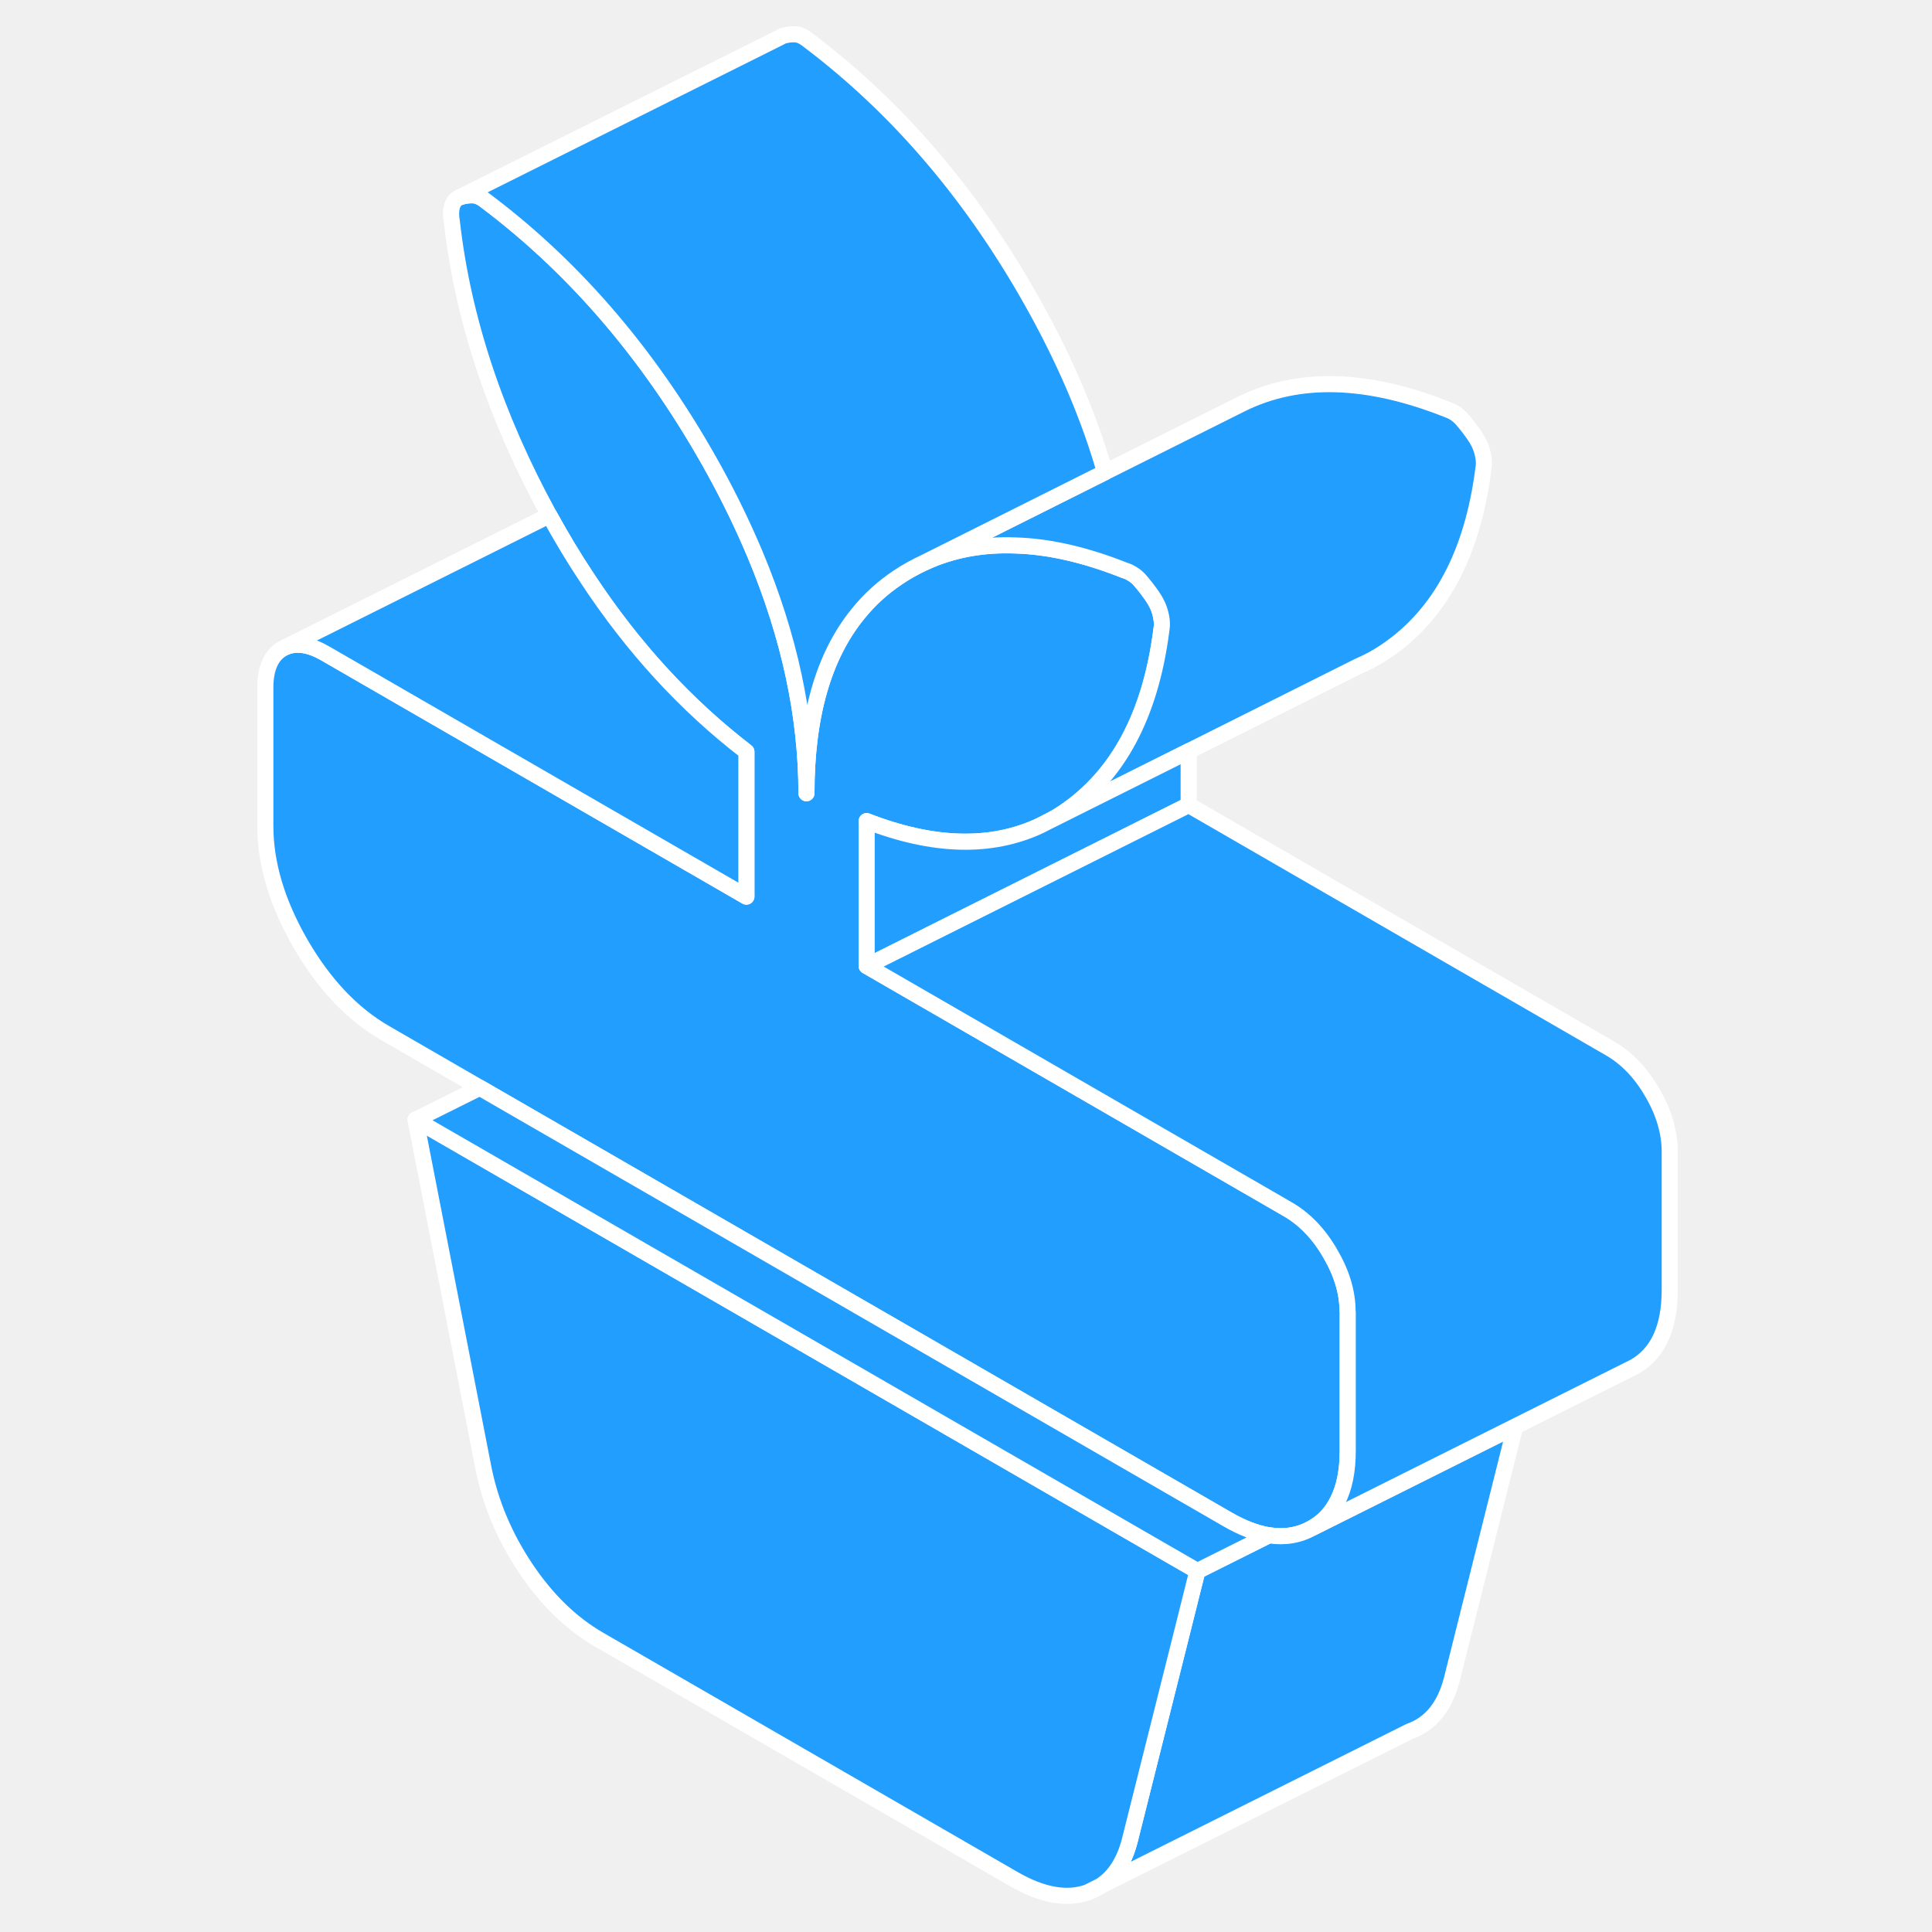
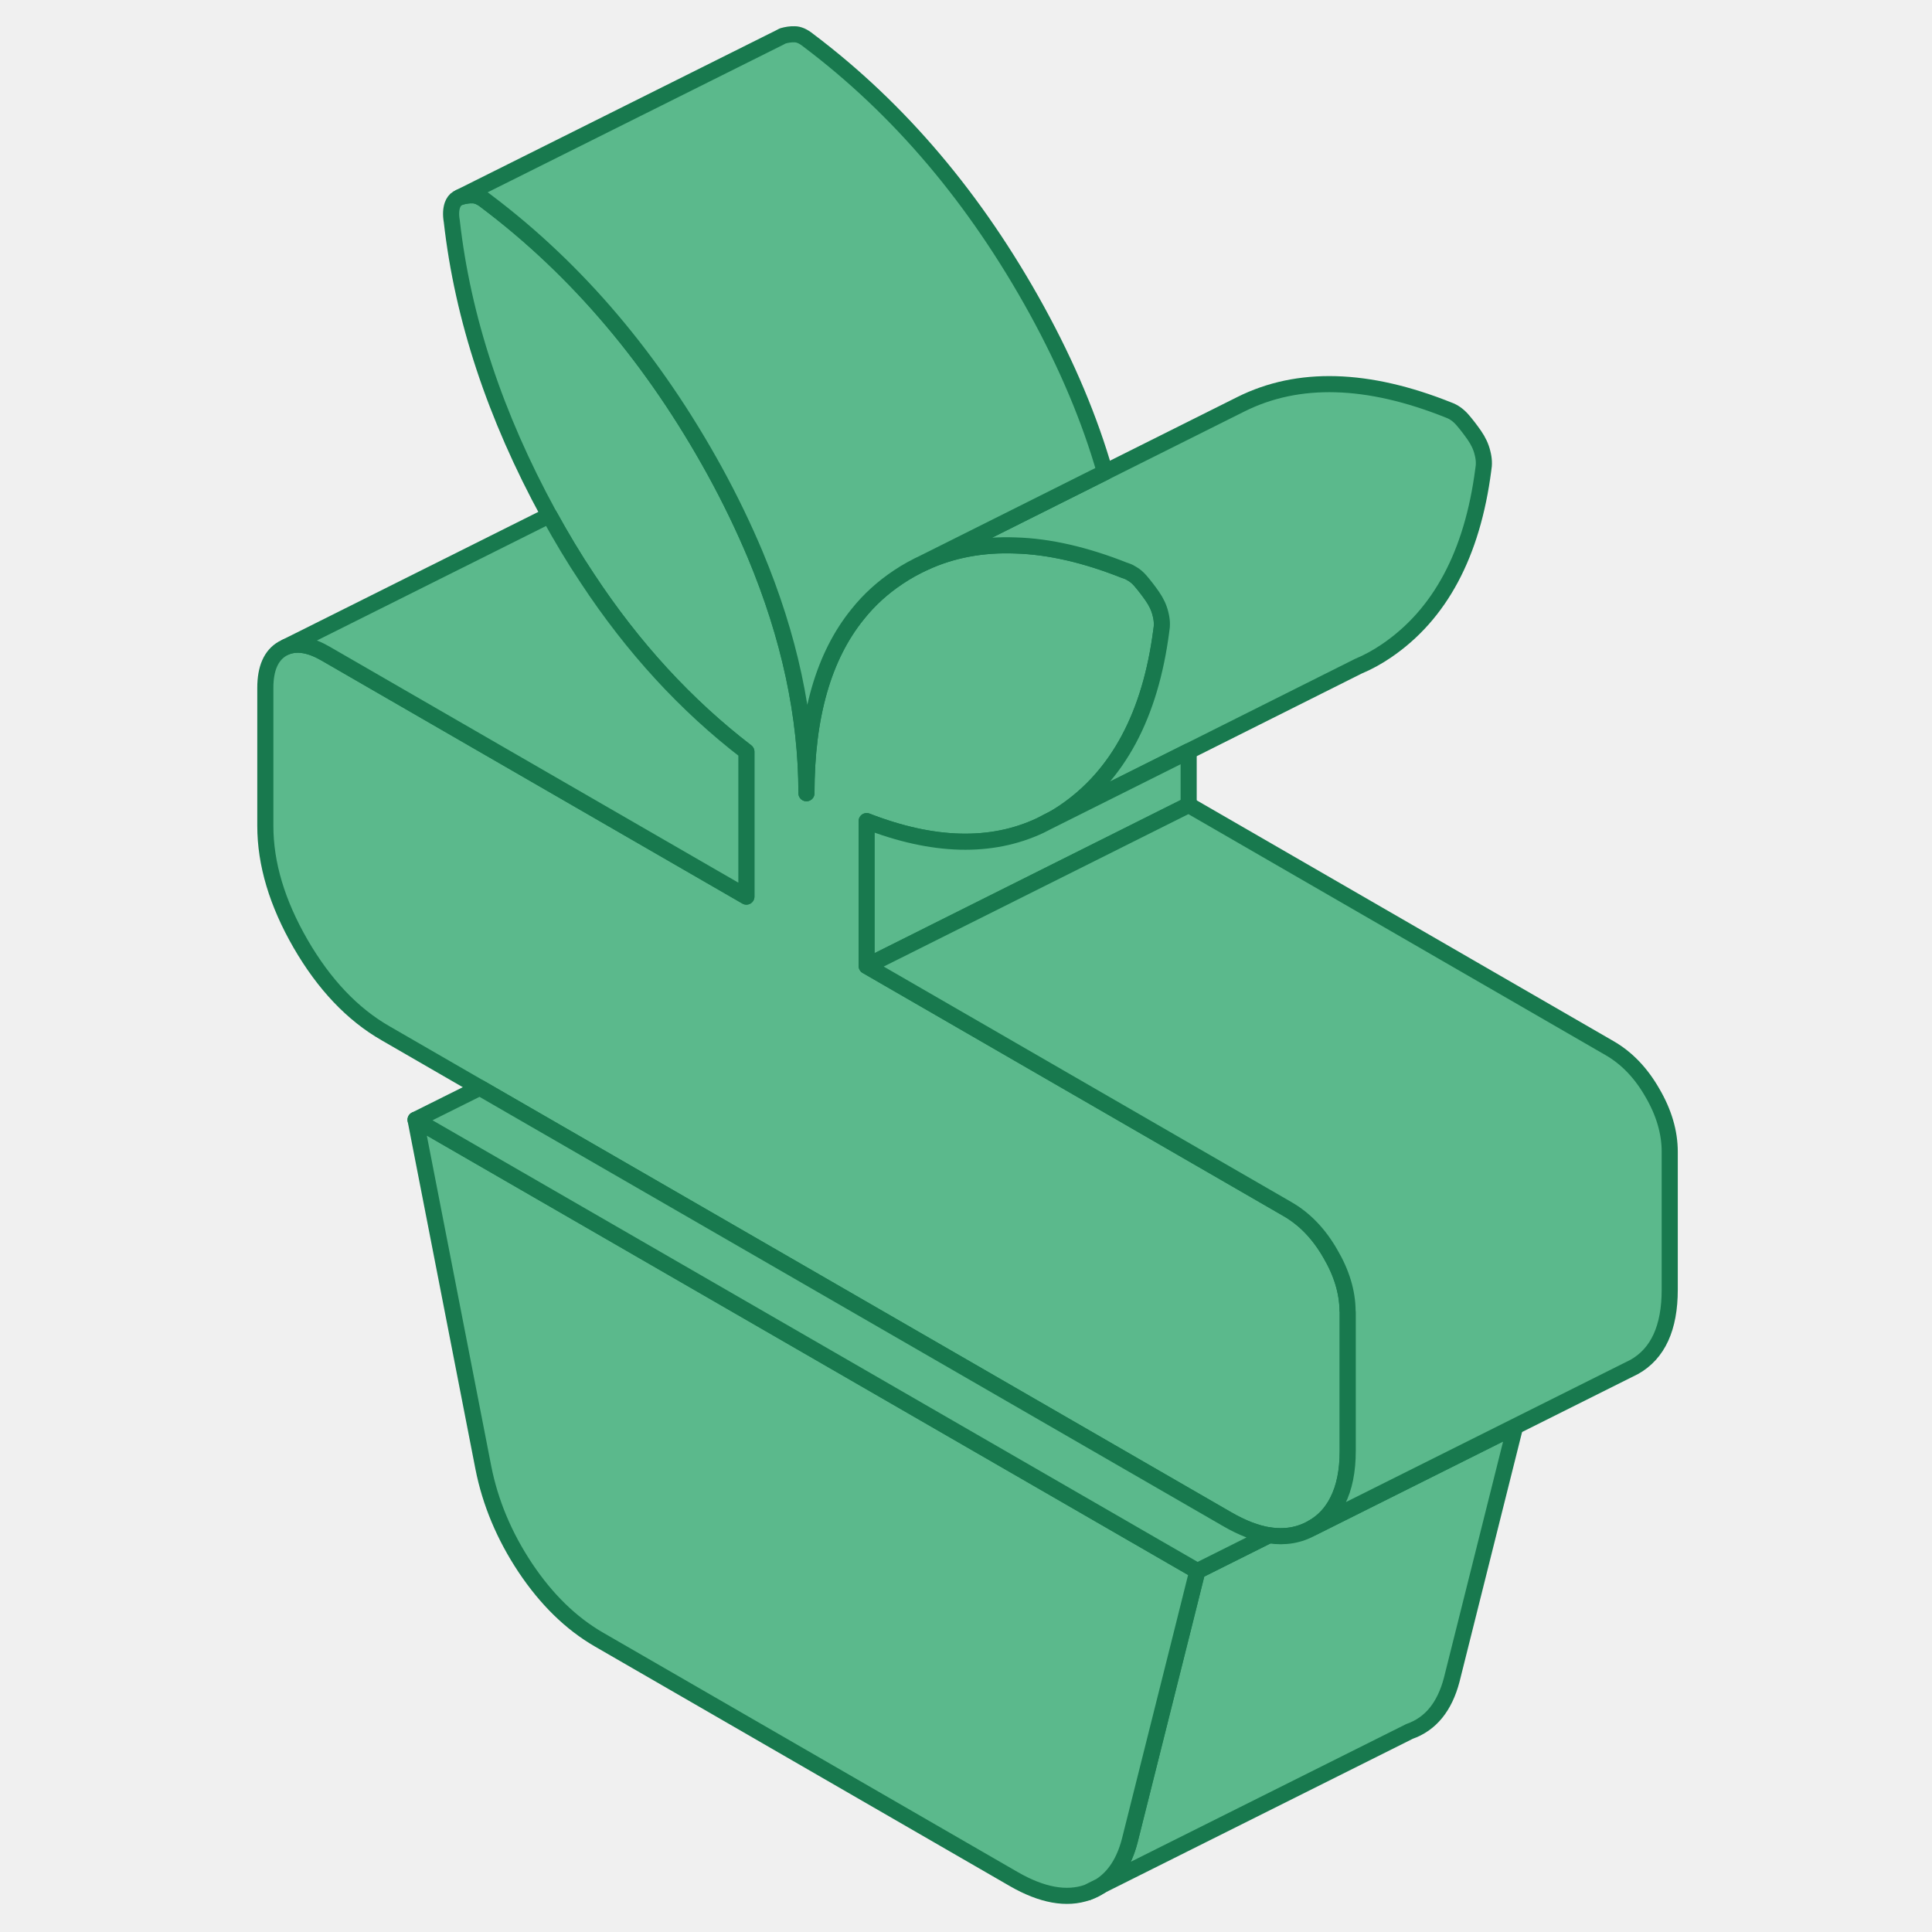
- <svg xmlns="http://www.w3.org/2000/svg" width="48" height="48" viewBox="0 0 92 120" fill="#229EFF" stroke-width="1px" stroke-linecap="round" stroke-linejoin="round">
-   <path d="M53.56 117.54C53.85 117.44 54.12 117.31 54.36 117.14L53.56 117.54Z" stroke="white" stroke-linejoin="round" />
-   <path d="M69.71 81.54V90.11C69.71 91.37 69.5 92.4 69.08 93.22C68.72 93.95 68.2 94.51 67.51 94.9C66.7 95.36 65.81 95.51 64.82 95.36H64.81C64.01 95.23 63.16 94.9 62.24 94.37L35.6 78.99L15.8 67.56L9.95 64.18C7.89 63 6.13 61.14 4.67 58.62C3.21 56.09 2.48 53.65 2.48 51.3V42.72C2.48 41.51 2.84 40.7 3.55 40.29L3.77 40.18C4.45 39.91 5.26 40.04 6.21 40.59L32.36 55.69V46.69C28.61 43.81 25.31 40.22 22.48 35.92C21.65 34.68 20.87 33.37 20.12 32.01C20.11 31.99 20.09 31.96 20.08 31.94C16.75 25.84 14.74 19.77 14.06 13.73C13.99 13.34 14.01 13 14.1 12.74C14.17 12.55 14.27 12.41 14.42 12.32L14.56 12.25C14.56 12.25 14.6 12.24 14.62 12.23C14.87 12.16 15.11 12.12 15.36 12.13C15.61 12.13 15.89 12.25 16.2 12.5C21.87 16.77 26.6 22.36 30.4 29.27C31.36 31.02 32.19 32.75 32.91 34.46C35.03 39.54 36.09 44.47 36.09 49.27C36.09 44.47 37.15 40.76 39.28 38.14C39.99 37.25 40.83 36.49 41.79 35.85C42.31 35.5 42.86 35.2 43.42 34.94C45.14 34.15 47.02 33.8 49.08 33.88C51.16 33.94 53.42 34.46 55.86 35.43C55.9 35.44 55.94 35.45 55.98 35.47C56.1 35.51 56.21 35.57 56.32 35.64C56.5 35.74 56.67 35.89 56.82 36.06C57.07 36.35 57.32 36.67 57.57 37.03C57.82 37.39 57.99 37.75 58.08 38.13C58.18 38.51 58.19 38.85 58.13 39.17C57.45 44.42 55.44 48.17 52.11 50.43C51.77 50.66 51.43 50.87 51.07 51.04L50.6 51.28C47.57 52.7 43.97 52.61 39.83 51V60L65.97 75.1C67.03 75.71 67.92 76.63 68.63 77.87C69.33 79.06 69.69 80.25 69.7 81.42C69.71 81.46 69.71 81.5 69.71 81.54Z" stroke="white" stroke-linejoin="round" />
-   <path d="M78.13 29.17C77.45 34.42 75.44 38.17 72.11 40.43C71.55 40.81 70.97 41.13 70.37 41.38L70.25 41.44L59.83 46.66L51.07 51.04C51.43 50.87 51.77 50.66 52.11 50.43C55.44 48.17 57.45 44.42 58.13 39.17C58.19 38.85 58.18 38.51 58.08 38.13C57.99 37.75 57.82 37.39 57.57 37.03C57.32 36.67 57.07 36.35 56.82 36.06C56.67 35.89 56.5 35.74 56.32 35.64C56.21 35.57 56.1 35.51 55.98 35.47C55.94 35.45 55.9 35.44 55.86 35.43C53.42 34.46 51.16 33.94 49.08 33.88C47.02 33.8 45.14 34.15 43.42 34.94L47.9 32.7L54.63 29.33L63.07 25.11C66.63 23.33 70.94 23.45 75.98 25.47C76.29 25.58 76.57 25.78 76.82 26.06C77.07 26.35 77.32 26.67 77.57 27.03C77.82 27.39 77.99 27.75 78.08 28.13C78.18 28.51 78.19 28.85 78.13 29.17Z" stroke="white" stroke-linejoin="round" />
-   <path d="M54.63 29.33L47.9 32.7L43.42 34.94C42.86 35.2 42.31 35.5 41.79 35.85C40.83 36.49 39.99 37.25 39.28 38.14C37.15 40.76 36.09 44.47 36.09 49.27C36.09 44.47 35.03 39.54 32.91 34.46C32.19 32.75 31.36 31.02 30.4 29.27C26.6 22.36 21.87 16.77 16.2 12.5C15.89 12.25 15.61 12.13 15.36 12.13C15.11 12.12 14.87 12.16 14.62 12.23C14.6 12.23 14.58 12.23 14.56 12.25L34.39 2.35L34.62 2.23C34.87 2.16 35.11 2.12 35.36 2.13C35.61 2.13 35.89 2.25 36.2 2.5C41.87 6.77 46.6 12.36 50.4 19.27C52.27 22.68 53.69 26.04 54.63 29.33Z" stroke="white" stroke-linejoin="round" />
-   <path d="M59.83 46.66V50L39.94 59.95L39.83 59.88V51C43.97 52.61 47.57 52.7 50.6 51.28L51.07 51.04L59.83 46.66Z" stroke="white" stroke-linejoin="round" />
-   <path d="M32.36 46.69V55.69L6.21 40.59C5.26 40.04 4.45 39.91 3.77 40.18L20.12 32.01C20.87 33.37 21.65 34.68 22.48 35.92C25.31 40.22 28.61 43.81 32.36 46.69Z" stroke="white" stroke-linejoin="round" />
-   <path d="M80.11 88.6L76.17 104.33C75.73 106.01 74.86 107.08 73.55 107.54L54.35 117.14C55.22 116.58 55.83 115.64 56.17 114.33L59.46 101.22L60.37 97.58L64.81 95.36H64.82C65.81 95.51 66.7 95.36 67.51 94.9L80.11 88.6Z" stroke="white" stroke-linejoin="round" />
-   <path d="M60.37 97.58L59.46 101.22L56.17 114.33C55.83 115.64 55.22 116.58 54.35 117.14L53.55 117.54C52.25 118 50.72 117.72 48.98 116.72L23.21 101.84C21.46 100.83 19.94 99.34 18.63 97.38C17.32 95.41 16.45 93.33 16.02 91.15L11.81 69.55L36.86 84.01L60.37 97.58Z" stroke="white" stroke-linejoin="round" />
-   <path d="M89.71 71.54V80.11C89.71 82.47 88.98 84.07 87.51 84.9L67.51 94.9C68.2 94.51 68.72 93.95 69.08 93.23C69.5 92.4 69.71 91.37 69.71 90.11V81.54C69.71 81.54 69.71 81.46 69.7 81.42C69.69 80.25 69.33 79.06 68.63 77.87C67.92 76.63 67.03 75.71 65.97 75.1L39.83 60L39.94 59.95L59.83 50L85.97 65.1C87.03 65.71 87.92 66.63 88.63 67.87C89.35 69.1 89.71 70.33 89.71 71.54Z" stroke="white" stroke-linejoin="round" />
-   <path d="M64.81 95.36L60.37 97.58L36.86 84.01L11.81 69.55L15.8 67.56L35.6 78.99L62.24 94.37C63.16 94.9 64.01 95.23 64.81 95.36Z" stroke="white" stroke-linejoin="round" />
+ <svg xmlns="http://www.w3.org/2000/svg" width="48" height="48" viewBox="0 0 92 120" fill="hsl(151, 40.2%, 54.1%)" stroke-width="1px" stroke-linecap="round" stroke-linejoin="round">
+   <path d="M53.56 117.54C53.85 117.44 54.12 117.31 54.36 117.14L53.56 117.54Z" stroke="hsl(153, 67.0%, 28.5%)" stroke-linejoin="round" />
+   <path d="M69.71 81.54V90.11C69.71 91.37 69.5 92.4 69.08 93.22C68.72 93.95 68.2 94.51 67.51 94.9C66.7 95.36 65.81 95.51 64.82 95.36H64.81C64.01 95.23 63.16 94.9 62.24 94.37L35.6 78.99L15.8 67.56L9.95 64.18C7.89 63 6.13 61.14 4.67 58.62C3.21 56.09 2.48 53.65 2.48 51.3V42.72C2.48 41.51 2.84 40.7 3.55 40.29L3.77 40.18C4.45 39.91 5.26 40.04 6.21 40.59L32.36 55.69V46.69C28.61 43.81 25.31 40.22 22.48 35.92C21.65 34.68 20.87 33.37 20.12 32.01C20.11 31.99 20.09 31.96 20.08 31.94C16.75 25.84 14.74 19.77 14.06 13.73C13.99 13.34 14.01 13 14.1 12.74C14.17 12.55 14.27 12.41 14.42 12.32L14.56 12.25C14.56 12.25 14.6 12.24 14.62 12.23C14.87 12.16 15.11 12.12 15.36 12.13C15.61 12.13 15.89 12.25 16.2 12.5C21.87 16.77 26.6 22.36 30.4 29.27C31.36 31.02 32.19 32.75 32.91 34.46C35.03 39.54 36.09 44.47 36.09 49.27C36.09 44.47 37.15 40.76 39.28 38.14C39.99 37.25 40.83 36.49 41.79 35.85C42.31 35.5 42.86 35.2 43.42 34.94C45.14 34.15 47.02 33.8 49.08 33.88C51.16 33.94 53.42 34.46 55.86 35.43C55.9 35.44 55.94 35.45 55.98 35.47C56.1 35.51 56.21 35.57 56.32 35.64C56.5 35.74 56.67 35.89 56.82 36.06C57.07 36.35 57.32 36.67 57.57 37.03C57.82 37.39 57.99 37.75 58.08 38.13C58.18 38.51 58.19 38.85 58.13 39.17C57.45 44.42 55.44 48.17 52.11 50.43C51.77 50.66 51.43 50.87 51.07 51.04L50.6 51.28C47.57 52.7 43.97 52.61 39.83 51V60L65.97 75.1C67.03 75.71 67.92 76.63 68.63 77.87C69.33 79.06 69.69 80.25 69.7 81.42C69.71 81.46 69.71 81.5 69.71 81.54Z" stroke="hsl(153, 67.0%, 28.5%)" stroke-linejoin="round" />
+   <path d="M78.13 29.17C77.45 34.42 75.44 38.17 72.11 40.43C71.55 40.81 70.97 41.13 70.37 41.38L70.25 41.44L59.83 46.66L51.07 51.04C51.43 50.87 51.77 50.66 52.11 50.43C55.44 48.17 57.45 44.42 58.13 39.17C58.19 38.85 58.18 38.51 58.08 38.13C57.99 37.75 57.82 37.39 57.57 37.03C57.32 36.67 57.07 36.35 56.82 36.06C56.67 35.89 56.5 35.74 56.32 35.64C56.21 35.57 56.1 35.51 55.98 35.47C55.94 35.45 55.9 35.44 55.86 35.43C53.42 34.46 51.16 33.94 49.08 33.88C47.02 33.8 45.14 34.15 43.42 34.94L47.9 32.7L54.63 29.33L63.07 25.11C66.63 23.33 70.94 23.45 75.98 25.47C76.29 25.58 76.57 25.78 76.82 26.06C77.07 26.35 77.32 26.67 77.57 27.03C77.82 27.39 77.99 27.75 78.08 28.13C78.18 28.51 78.19 28.85 78.13 29.17Z" stroke="hsl(153, 67.0%, 28.5%)" stroke-linejoin="round" />
+   <path d="M54.63 29.33L47.9 32.7L43.42 34.94C42.86 35.2 42.31 35.5 41.79 35.85C40.83 36.49 39.99 37.25 39.28 38.14C37.15 40.76 36.09 44.47 36.09 49.27C36.09 44.47 35.03 39.54 32.91 34.46C32.19 32.75 31.36 31.02 30.4 29.27C26.6 22.36 21.87 16.77 16.2 12.5C15.89 12.25 15.61 12.13 15.36 12.13C15.11 12.12 14.87 12.16 14.62 12.23C14.6 12.23 14.58 12.23 14.56 12.25L34.39 2.35L34.62 2.23C34.87 2.16 35.11 2.12 35.36 2.13C35.61 2.13 35.89 2.25 36.2 2.5C41.87 6.77 46.6 12.36 50.4 19.27C52.27 22.68 53.69 26.04 54.63 29.33Z" stroke="hsl(153, 67.0%, 28.5%)" stroke-linejoin="round" />
+   <path d="M59.83 46.66V50L39.94 59.95L39.83 59.88V51C43.97 52.61 47.57 52.7 50.6 51.28L51.07 51.04L59.83 46.66Z" stroke="hsl(153, 67.0%, 28.5%)" stroke-linejoin="round" />
+   <path d="M32.36 46.69V55.69L6.21 40.59C5.26 40.04 4.45 39.91 3.77 40.18L20.12 32.01C20.87 33.37 21.65 34.68 22.48 35.92C25.31 40.22 28.61 43.81 32.36 46.69Z" stroke="hsl(153, 67.0%, 28.5%)" stroke-linejoin="round" />
+   <path d="M80.11 88.6L76.17 104.33C75.73 106.01 74.86 107.08 73.55 107.54L54.35 117.14C55.22 116.58 55.83 115.64 56.17 114.33L59.46 101.22L60.37 97.58L64.81 95.36H64.82C65.81 95.51 66.7 95.36 67.51 94.9L80.11 88.6Z" stroke="hsl(153, 67.0%, 28.5%)" stroke-linejoin="round" />
+   <path d="M60.37 97.58L59.46 101.22L56.17 114.33C55.83 115.64 55.22 116.58 54.35 117.14L53.55 117.54C52.25 118 50.72 117.72 48.98 116.72L23.21 101.84C21.46 100.83 19.94 99.34 18.63 97.38C17.32 95.41 16.45 93.33 16.02 91.15L11.81 69.55L36.86 84.01L60.37 97.58Z" stroke="hsl(153, 67.0%, 28.5%)" stroke-linejoin="round" />
+   <path d="M89.71 71.54V80.11C89.71 82.47 88.98 84.07 87.51 84.9L67.51 94.9C68.2 94.51 68.72 93.95 69.08 93.23C69.5 92.4 69.71 91.37 69.71 90.11V81.54C69.71 81.54 69.71 81.46 69.7 81.42C69.69 80.25 69.33 79.06 68.63 77.87C67.92 76.63 67.03 75.71 65.97 75.1L39.83 60L39.94 59.95L59.83 50L85.97 65.1C87.03 65.71 87.92 66.63 88.63 67.87C89.35 69.1 89.71 70.33 89.71 71.54Z" stroke="hsl(153, 67.0%, 28.5%)" stroke-linejoin="round" />
+   <path d="M64.81 95.36L60.37 97.58L36.86 84.01L11.81 69.55L15.8 67.56L35.6 78.99L62.24 94.37C63.16 94.9 64.01 95.23 64.81 95.36Z" stroke="hsl(153, 67.0%, 28.5%)" stroke-linejoin="round" />
</svg>
